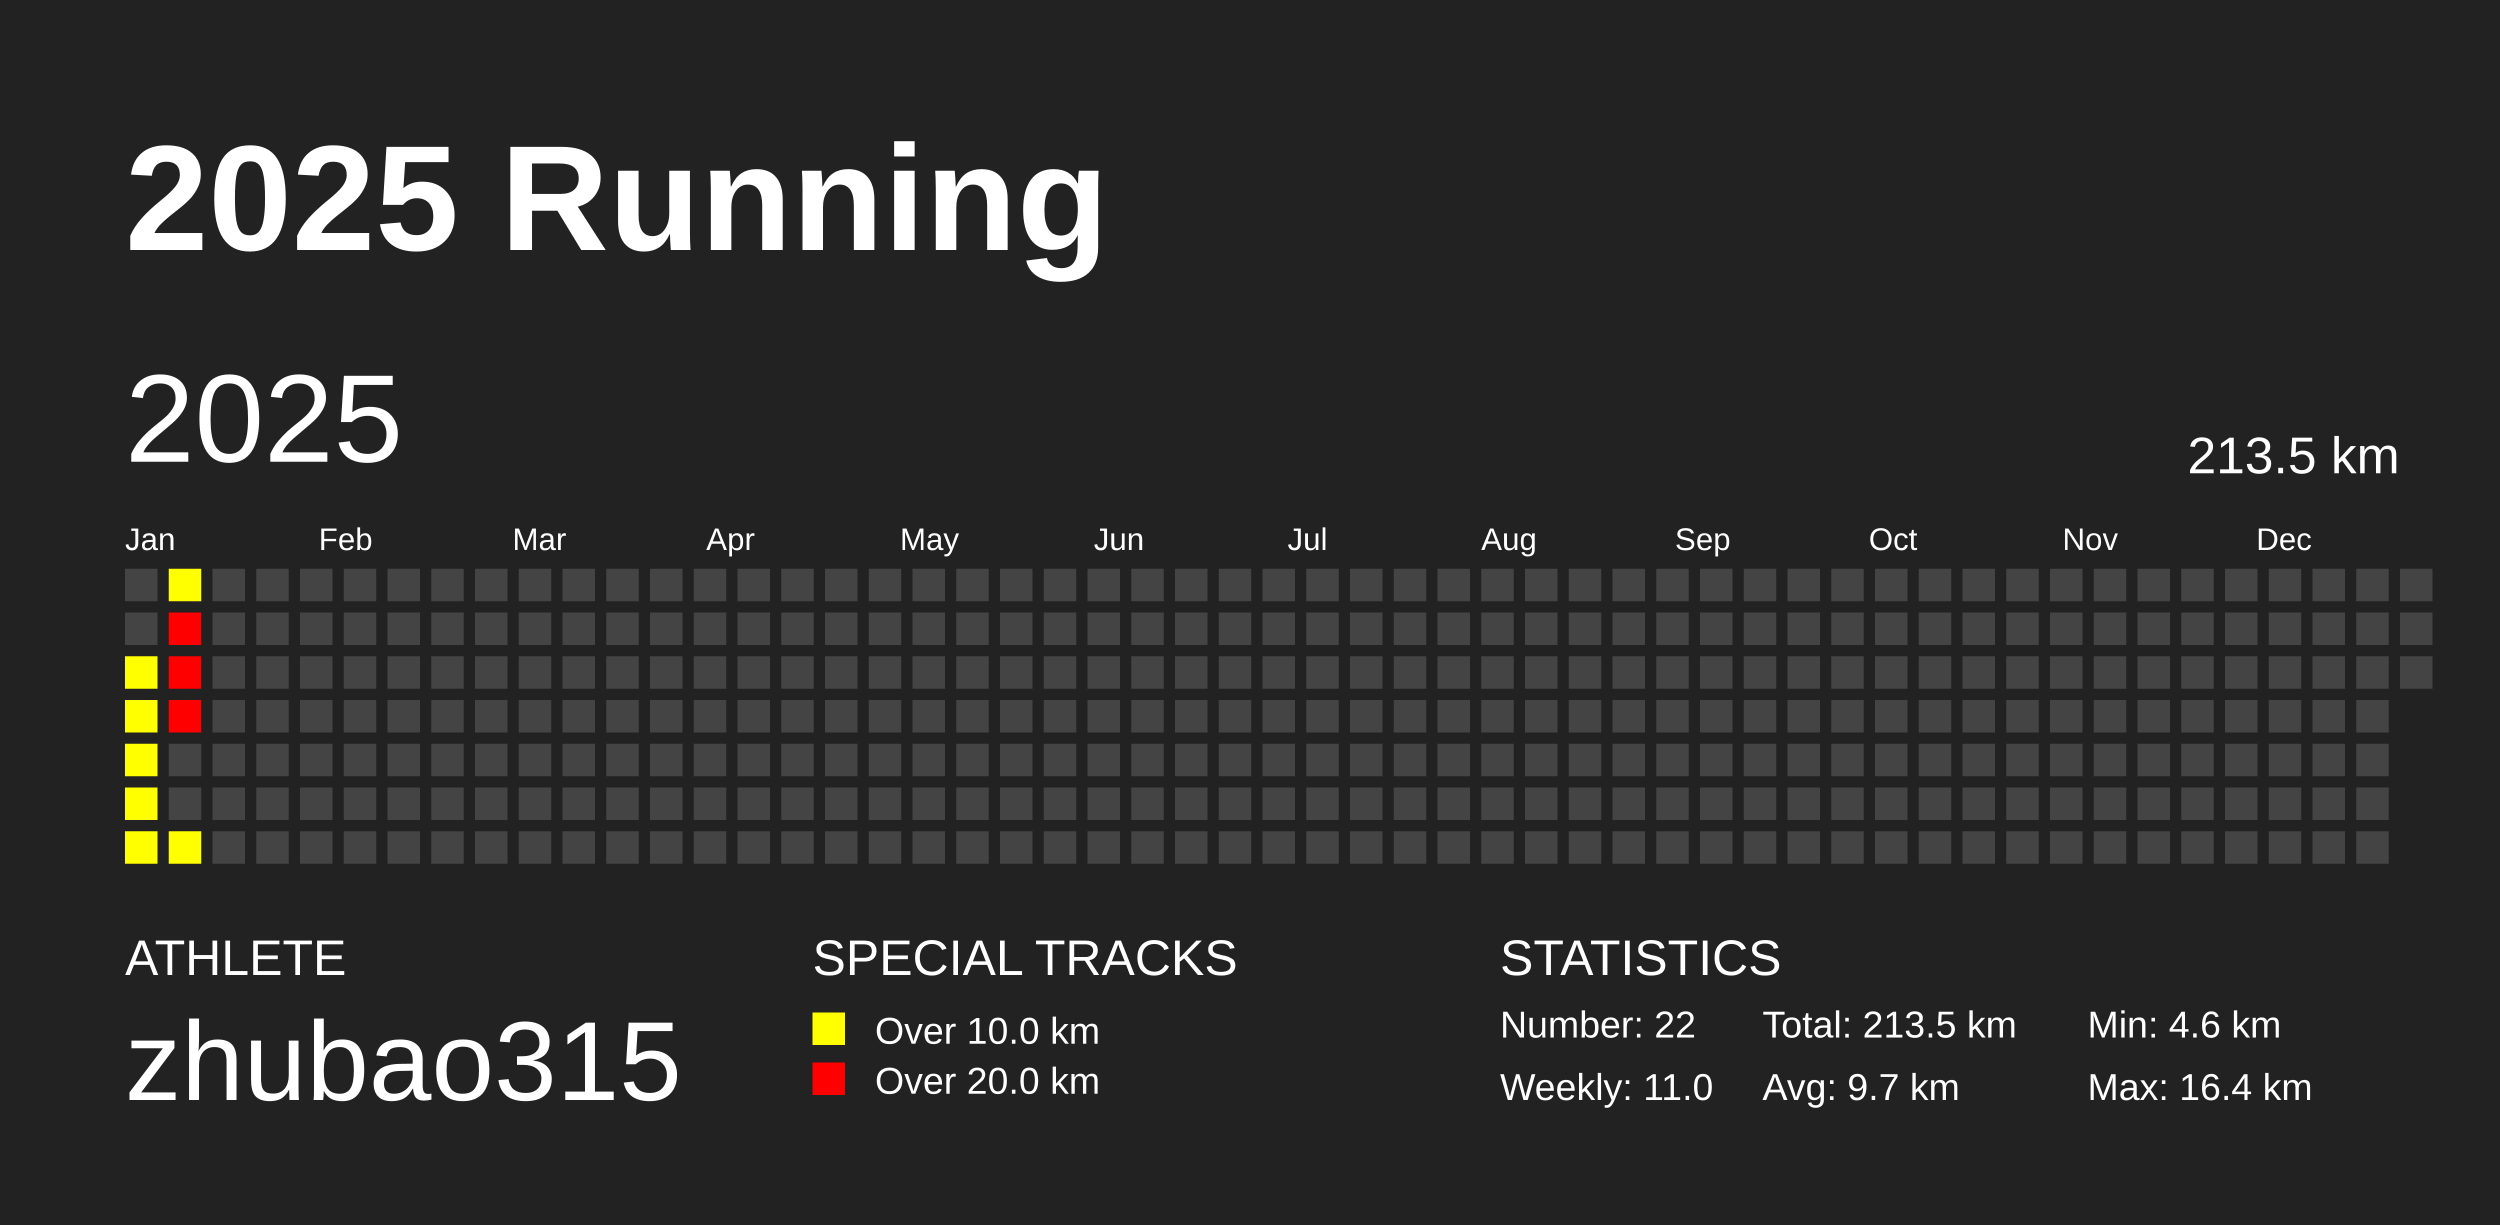
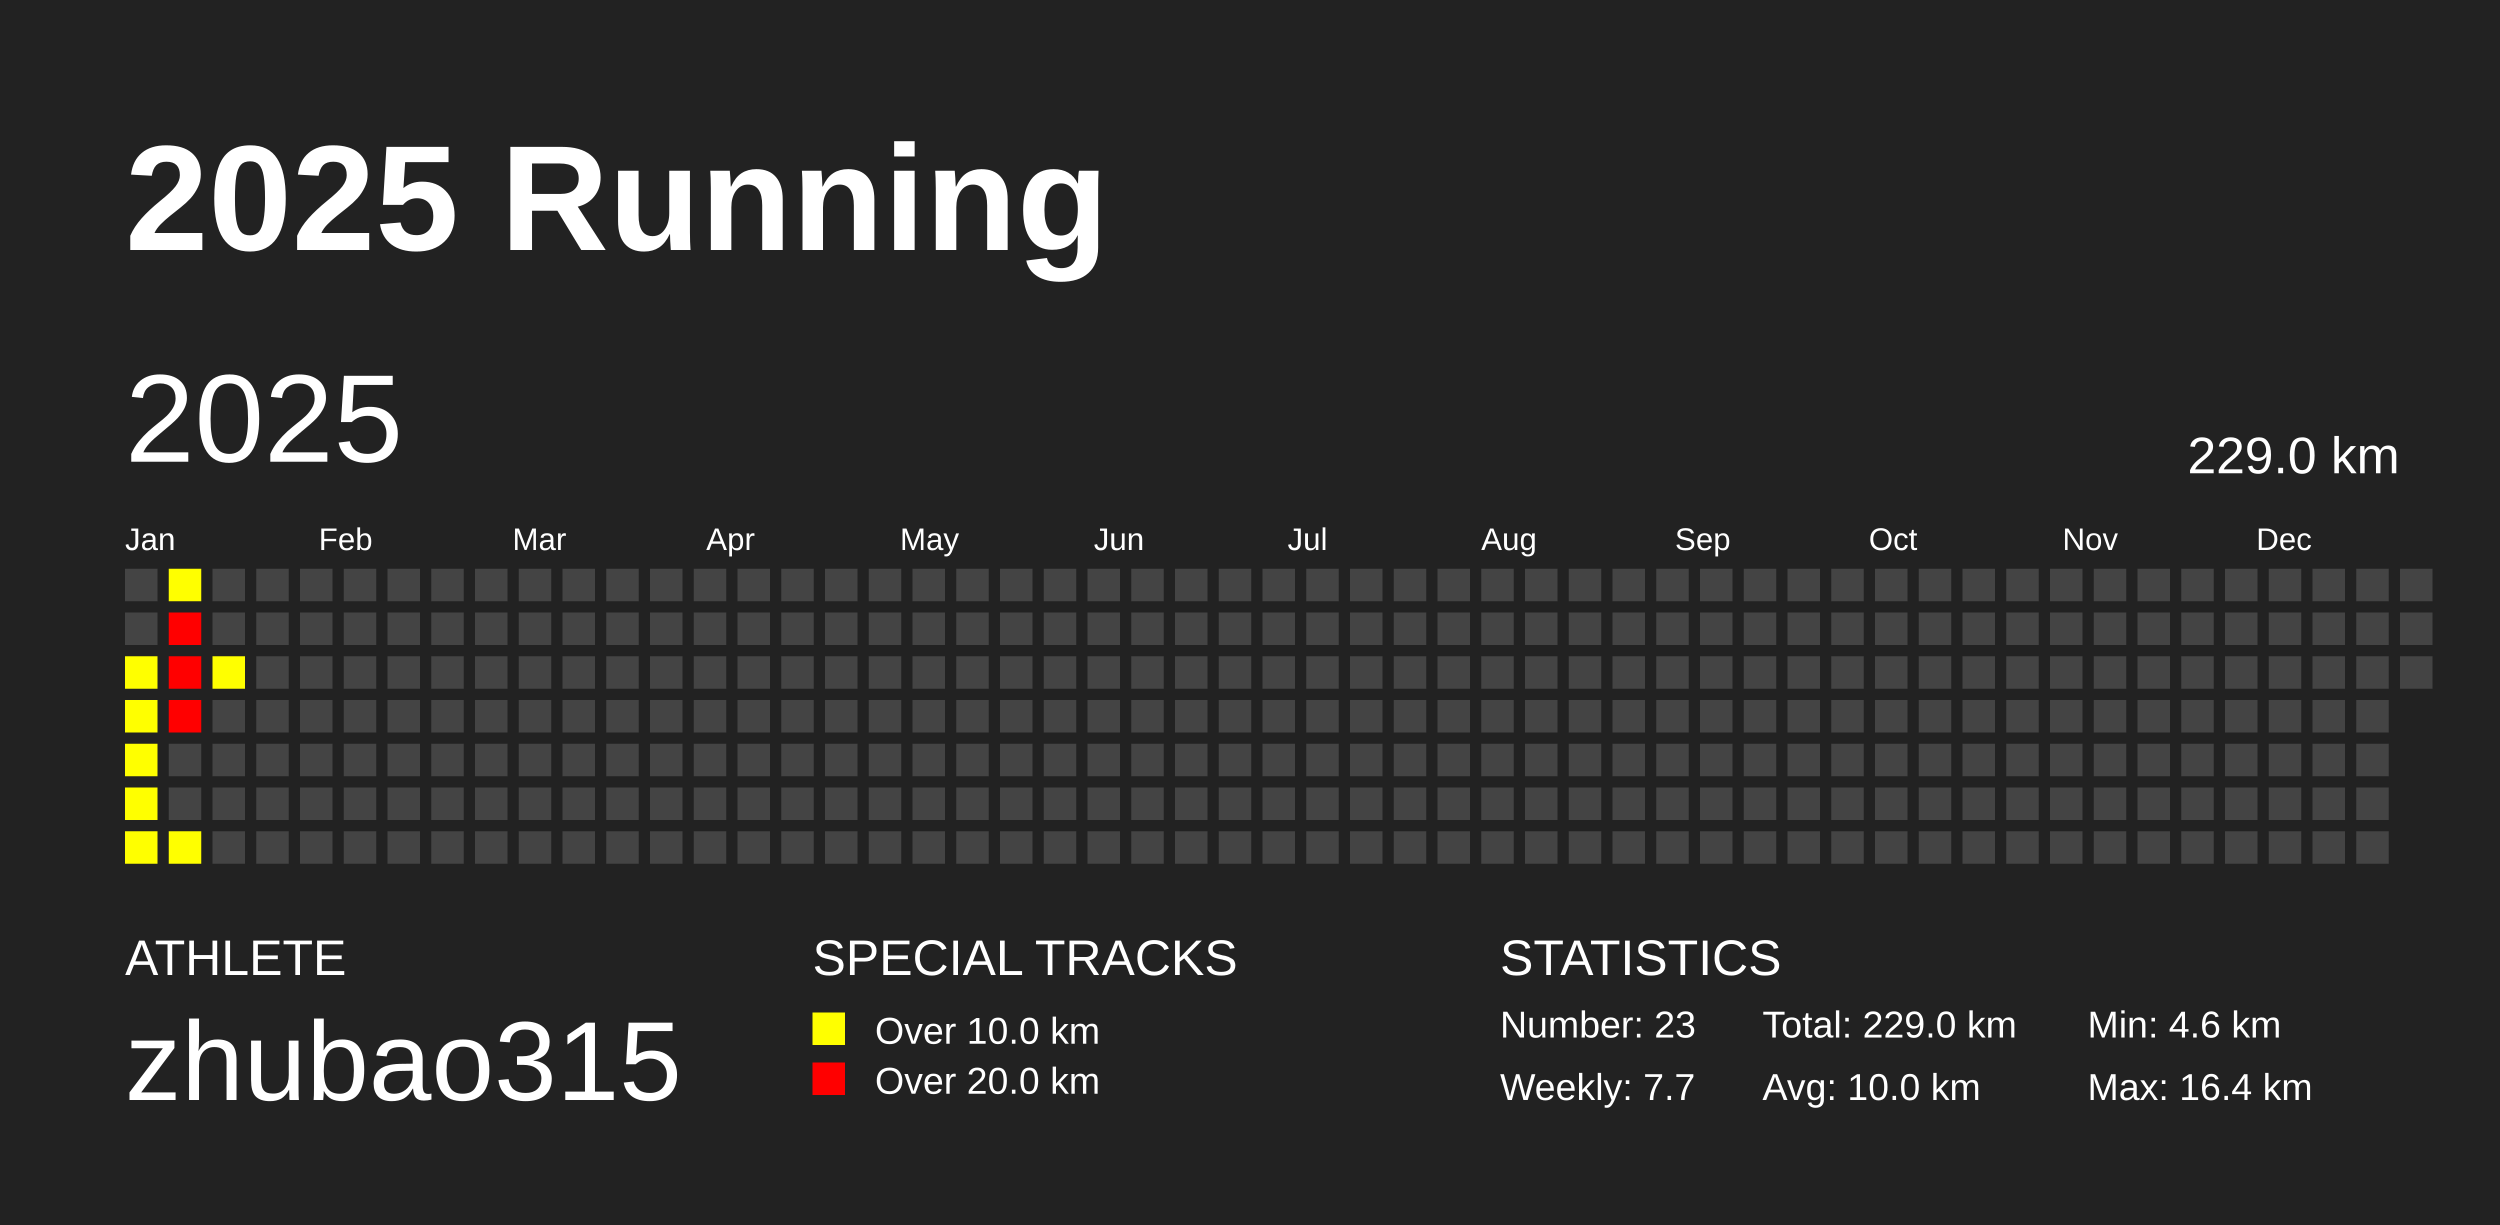
<svg xmlns="http://www.w3.org/2000/svg" baseProfile="full" height="98mm" version="1.1" viewBox="0,0,200,98" width="200mm">
  <defs />
  <rect fill="#222222" height="98" width="200" x="0" y="0" />
  <text fill="#FFFFFF" style="font-size:12px; font-family:Arial; font-weight:bold;" x="10" y="20">2025 Running</text>
  <text fill="#FFFFFF" style="font-size:4px; font-family:Arial" x="10" y="78">ATHLETE</text>
  <text fill="#FFFFFF" style="font-size:9px; font-family:Arial" x="10" y="88">zhubao315</text>
  <text fill="#FFFFFF" style="font-size:4px; font-family:Arial" x="65" y="78">SPECIAL TRACKS</text>
  <rect fill="yellow" height="2.6" width="2.6" x="65" y="81" />
  <text fill="#FFFFFF" style="font-size:3px; font-family:Arial" x="70" y="83.5">Over 10.0 km</text>
  <rect fill="red" height="2.6" width="2.6" x="65" y="85" />
  <text fill="#FFFFFF" style="font-size:3px; font-family:Arial" x="70" y="87.5">Over 20.0 km</text>
  <text fill="#FFFFFF" style="font-size:4px; font-family:Arial" x="120" y="78">STATISTICS</text>
-   <text fill="#FFFFFF" style="font-size:3px; font-family:Arial" x="120" y="83">Number: 22</text>
-   <text fill="#FFFFFF" style="font-size:3px; font-family:Arial" x="120" y="88">Weekly: 11.0</text>
-   <text fill="#FFFFFF" style="font-size:3px; font-family:Arial" x="141" y="83">Total: 213.5 km</text>
-   <text fill="#FFFFFF" style="font-size:3px; font-family:Arial" x="141" y="88">Avg: 9.7 km</text>
+   <text fill="#FFFFFF" style="font-size:3px; font-family:Arial" x="120" y="83">Number: 23</text>
+   <text fill="#FFFFFF" style="font-size:3px; font-family:Arial" x="120" y="88">Weekly: 7.7</text>
+   <text fill="#FFFFFF" style="font-size:3px; font-family:Arial" x="141" y="83">Total: 229.0 km</text>
+   <text fill="#FFFFFF" style="font-size:3px; font-family:Arial" x="141" y="88">Avg: 10.0 km</text>
  <text fill="#FFFFFF" style="font-size:3px; font-family:Arial" x="167" y="83">Min: 4.6 km</text>
  <text fill="#FFFFFF" style="font-size:3px; font-family:Arial" x="167" y="88">Max: 16.4 km</text>
  <text dominant-baseline="hanging" fill="#FFFFFF" style="font-size:10.0px; font-family:Arial;" x="10" y="30">2025</text>
-   <text dominant-baseline="hanging" fill="#FFFFFF" style="font-size:4.125px; font-family:Arial;" x="175" y="35">213.5 km</text>
+   <text dominant-baseline="hanging" fill="#FFFFFF" style="font-size:4.125px; font-family:Arial;" x="175" y="35">229.0 km</text>
  <text fill="#FFFFFF" style="font-size:2.5px; font-family:Arial" x="10.0" y="44">Jan</text>
  <text fill="#FFFFFF" style="font-size:2.5px; font-family:Arial" x="25.5" y="44">Feb</text>
  <text fill="#FFFFFF" style="font-size:2.5px; font-family:Arial" x="41.0" y="44">Mar</text>
  <text fill="#FFFFFF" style="font-size:2.5px; font-family:Arial" x="56.5" y="44">Apr</text>
  <text fill="#FFFFFF" style="font-size:2.5px; font-family:Arial" x="72.0" y="44">May</text>
  <text fill="#FFFFFF" style="font-size:2.5px; font-family:Arial" x="87.5" y="44">Jun</text>
  <text fill="#FFFFFF" style="font-size:2.5px; font-family:Arial" x="103.0" y="44">Jul</text>
  <text fill="#FFFFFF" style="font-size:2.5px; font-family:Arial" x="118.5" y="44">Aug</text>
  <text fill="#FFFFFF" style="font-size:2.5px; font-family:Arial" x="134.0" y="44">Sep</text>
  <text fill="#FFFFFF" style="font-size:2.5px; font-family:Arial" x="149.5" y="44">Oct</text>
  <text fill="#FFFFFF" style="font-size:2.5px; font-family:Arial" x="165.0" y="44">Nov</text>
  <text fill="#FFFFFF" style="font-size:2.5px; font-family:Arial" x="180.5" y="44">Dec</text>
  <rect fill="#444444" height="2.6" width="2.6" x="10.0" y="45.5" />
  <rect fill="#444444" height="2.6" width="2.6" x="10.0" y="49.0" />
  <rect fill="yellow" height="2.6" width="2.6" x="10.0" y="52.5" />
  <rect fill="yellow" height="2.6" width="2.6" x="10.0" y="56.0" />
  <rect fill="yellow" height="2.6" width="2.6" x="10.0" y="59.5" />
  <rect fill="yellow" height="2.6" width="2.6" x="10.0" y="63.0" />
  <rect fill="yellow" height="2.6" width="2.6" x="10.0" y="66.5" />
  <rect fill="yellow" height="2.6" width="2.6" x="13.5" y="45.5" />
  <rect fill="red" height="2.6" width="2.6" x="13.5" y="49.0" />
  <rect fill="red" height="2.6" width="2.6" x="13.5" y="52.5" />
  <rect fill="red" height="2.6" width="2.6" x="13.5" y="56.0" />
  <rect fill="#444444" height="2.6" width="2.6" x="13.5" y="59.5" />
  <rect fill="#444444" height="2.6" width="2.6" x="13.5" y="63.0" />
  <rect fill="yellow" height="2.6" width="2.6" x="13.5" y="66.5" />
  <rect fill="#444444" height="2.6" width="2.6" x="17.0" y="45.5" />
  <rect fill="#444444" height="2.6" width="2.6" x="17.0" y="49.0" />
-   <rect fill="#444444" height="2.6" width="2.6" x="17.0" y="52.5" />
+   <rect fill="yellow" height="2.6" width="2.6" x="17.0" y="52.5" />
  <rect fill="#444444" height="2.6" width="2.6" x="17.0" y="56.0" />
  <rect fill="#444444" height="2.6" width="2.6" x="17.0" y="59.5" />
  <rect fill="#444444" height="2.6" width="2.6" x="17.0" y="63.0" />
  <rect fill="#444444" height="2.6" width="2.6" x="17.0" y="66.5" />
  <rect fill="#444444" height="2.6" width="2.6" x="20.5" y="45.5" />
  <rect fill="#444444" height="2.6" width="2.6" x="20.5" y="49.0" />
  <rect fill="#444444" height="2.6" width="2.6" x="20.5" y="52.5" />
  <rect fill="#444444" height="2.6" width="2.6" x="20.5" y="56.0" />
  <rect fill="#444444" height="2.6" width="2.6" x="20.5" y="59.5" />
  <rect fill="#444444" height="2.6" width="2.6" x="20.5" y="63.0" />
  <rect fill="#444444" height="2.6" width="2.6" x="20.5" y="66.5" />
  <rect fill="#444444" height="2.6" width="2.6" x="24.0" y="45.5" />
  <rect fill="#444444" height="2.6" width="2.6" x="24.0" y="49.0" />
  <rect fill="#444444" height="2.6" width="2.6" x="24.0" y="52.5" />
  <rect fill="#444444" height="2.6" width="2.6" x="24.0" y="56.0" />
  <rect fill="#444444" height="2.6" width="2.6" x="24.0" y="59.5" />
  <rect fill="#444444" height="2.6" width="2.6" x="24.0" y="63.0" />
  <rect fill="#444444" height="2.6" width="2.6" x="24.0" y="66.5" />
  <rect fill="#444444" height="2.6" width="2.6" x="27.5" y="45.5" />
  <rect fill="#444444" height="2.6" width="2.6" x="27.5" y="49.0" />
  <rect fill="#444444" height="2.6" width="2.6" x="27.5" y="52.5" />
  <rect fill="#444444" height="2.6" width="2.6" x="27.5" y="56.0" />
  <rect fill="#444444" height="2.6" width="2.6" x="27.5" y="59.5" />
  <rect fill="#444444" height="2.6" width="2.6" x="27.5" y="63.0" />
  <rect fill="#444444" height="2.6" width="2.6" x="27.5" y="66.5" />
  <rect fill="#444444" height="2.6" width="2.6" x="31.0" y="45.5" />
  <rect fill="#444444" height="2.6" width="2.6" x="31.0" y="49.0" />
  <rect fill="#444444" height="2.6" width="2.6" x="31.0" y="52.5" />
  <rect fill="#444444" height="2.6" width="2.6" x="31.0" y="56.0" />
  <rect fill="#444444" height="2.6" width="2.6" x="31.0" y="59.5" />
  <rect fill="#444444" height="2.6" width="2.6" x="31.0" y="63.0" />
  <rect fill="#444444" height="2.6" width="2.6" x="31.0" y="66.5" />
  <rect fill="#444444" height="2.6" width="2.6" x="34.5" y="45.5" />
  <rect fill="#444444" height="2.6" width="2.6" x="34.5" y="49.0" />
  <rect fill="#444444" height="2.6" width="2.6" x="34.5" y="52.5" />
  <rect fill="#444444" height="2.6" width="2.6" x="34.5" y="56.0" />
  <rect fill="#444444" height="2.6" width="2.6" x="34.5" y="59.5" />
  <rect fill="#444444" height="2.6" width="2.6" x="34.5" y="63.0" />
  <rect fill="#444444" height="2.6" width="2.6" x="34.5" y="66.5" />
  <rect fill="#444444" height="2.6" width="2.6" x="38.0" y="45.5" />
  <rect fill="#444444" height="2.6" width="2.6" x="38.0" y="49.0" />
  <rect fill="#444444" height="2.6" width="2.6" x="38.0" y="52.5" />
  <rect fill="#444444" height="2.6" width="2.6" x="38.0" y="56.0" />
  <rect fill="#444444" height="2.6" width="2.6" x="38.0" y="59.5" />
  <rect fill="#444444" height="2.6" width="2.6" x="38.0" y="63.0" />
  <rect fill="#444444" height="2.6" width="2.6" x="38.0" y="66.5" />
  <rect fill="#444444" height="2.6" width="2.6" x="41.5" y="45.5" />
  <rect fill="#444444" height="2.6" width="2.6" x="41.5" y="49.0" />
  <rect fill="#444444" height="2.6" width="2.6" x="41.5" y="52.5" />
  <rect fill="#444444" height="2.6" width="2.6" x="41.5" y="56.0" />
  <rect fill="#444444" height="2.6" width="2.6" x="41.5" y="59.5" />
  <rect fill="#444444" height="2.6" width="2.6" x="41.5" y="63.0" />
  <rect fill="#444444" height="2.6" width="2.6" x="41.5" y="66.5" />
  <rect fill="#444444" height="2.6" width="2.6" x="45.0" y="45.5" />
  <rect fill="#444444" height="2.6" width="2.6" x="45.0" y="49.0" />
  <rect fill="#444444" height="2.6" width="2.6" x="45.0" y="52.5" />
  <rect fill="#444444" height="2.6" width="2.6" x="45.0" y="56.0" />
  <rect fill="#444444" height="2.6" width="2.6" x="45.0" y="59.5" />
  <rect fill="#444444" height="2.6" width="2.6" x="45.0" y="63.0" />
  <rect fill="#444444" height="2.6" width="2.6" x="45.0" y="66.5" />
  <rect fill="#444444" height="2.6" width="2.6" x="48.5" y="45.5" />
  <rect fill="#444444" height="2.6" width="2.6" x="48.5" y="49.0" />
  <rect fill="#444444" height="2.6" width="2.6" x="48.5" y="52.5" />
  <rect fill="#444444" height="2.6" width="2.6" x="48.5" y="56.0" />
  <rect fill="#444444" height="2.6" width="2.6" x="48.5" y="59.5" />
  <rect fill="#444444" height="2.6" width="2.6" x="48.5" y="63.0" />
  <rect fill="#444444" height="2.6" width="2.6" x="48.5" y="66.5" />
  <rect fill="#444444" height="2.6" width="2.6" x="52.0" y="45.5" />
  <rect fill="#444444" height="2.6" width="2.6" x="52.0" y="49.0" />
  <rect fill="#444444" height="2.6" width="2.6" x="52.0" y="52.5" />
  <rect fill="#444444" height="2.6" width="2.6" x="52.0" y="56.0" />
  <rect fill="#444444" height="2.6" width="2.6" x="52.0" y="59.5" />
  <rect fill="#444444" height="2.6" width="2.6" x="52.0" y="63.0" />
  <rect fill="#444444" height="2.6" width="2.6" x="52.0" y="66.5" />
  <rect fill="#444444" height="2.6" width="2.6" x="55.5" y="45.5" />
  <rect fill="#444444" height="2.6" width="2.6" x="55.5" y="49.0" />
  <rect fill="#444444" height="2.6" width="2.6" x="55.5" y="52.5" />
  <rect fill="#444444" height="2.6" width="2.6" x="55.5" y="56.0" />
  <rect fill="#444444" height="2.6" width="2.6" x="55.5" y="59.5" />
  <rect fill="#444444" height="2.6" width="2.6" x="55.5" y="63.0" />
  <rect fill="#444444" height="2.6" width="2.6" x="55.5" y="66.5" />
  <rect fill="#444444" height="2.6" width="2.6" x="59.0" y="45.5" />
  <rect fill="#444444" height="2.6" width="2.6" x="59.0" y="49.0" />
  <rect fill="#444444" height="2.6" width="2.6" x="59.0" y="52.5" />
  <rect fill="#444444" height="2.6" width="2.6" x="59.0" y="56.0" />
  <rect fill="#444444" height="2.6" width="2.6" x="59.0" y="59.5" />
  <rect fill="#444444" height="2.6" width="2.6" x="59.0" y="63.0" />
  <rect fill="#444444" height="2.6" width="2.6" x="59.0" y="66.5" />
  <rect fill="#444444" height="2.6" width="2.6" x="62.5" y="45.5" />
  <rect fill="#444444" height="2.6" width="2.6" x="62.5" y="49.0" />
  <rect fill="#444444" height="2.6" width="2.6" x="62.5" y="52.5" />
  <rect fill="#444444" height="2.6" width="2.6" x="62.5" y="56.0" />
  <rect fill="#444444" height="2.6" width="2.6" x="62.5" y="59.5" />
  <rect fill="#444444" height="2.6" width="2.6" x="62.5" y="63.0" />
  <rect fill="#444444" height="2.6" width="2.6" x="62.5" y="66.5" />
  <rect fill="#444444" height="2.6" width="2.6" x="66.0" y="45.5" />
  <rect fill="#444444" height="2.6" width="2.6" x="66.0" y="49.0" />
  <rect fill="#444444" height="2.6" width="2.6" x="66.0" y="52.5" />
  <rect fill="#444444" height="2.6" width="2.6" x="66.0" y="56.0" />
  <rect fill="#444444" height="2.6" width="2.6" x="66.0" y="59.5" />
  <rect fill="#444444" height="2.6" width="2.6" x="66.0" y="63.0" />
  <rect fill="#444444" height="2.6" width="2.6" x="66.0" y="66.5" />
  <rect fill="#444444" height="2.6" width="2.6" x="69.5" y="45.5" />
  <rect fill="#444444" height="2.6" width="2.6" x="69.5" y="49.0" />
  <rect fill="#444444" height="2.6" width="2.6" x="69.5" y="52.5" />
  <rect fill="#444444" height="2.6" width="2.6" x="69.5" y="56.0" />
  <rect fill="#444444" height="2.6" width="2.6" x="69.5" y="59.5" />
  <rect fill="#444444" height="2.6" width="2.6" x="69.5" y="63.0" />
  <rect fill="#444444" height="2.6" width="2.6" x="69.5" y="66.5" />
  <rect fill="#444444" height="2.6" width="2.6" x="73.0" y="45.5" />
  <rect fill="#444444" height="2.6" width="2.6" x="73.0" y="49.0" />
  <rect fill="#444444" height="2.6" width="2.6" x="73.0" y="52.5" />
  <rect fill="#444444" height="2.6" width="2.6" x="73.0" y="56.0" />
  <rect fill="#444444" height="2.6" width="2.6" x="73.0" y="59.5" />
  <rect fill="#444444" height="2.6" width="2.6" x="73.0" y="63.0" />
  <rect fill="#444444" height="2.6" width="2.6" x="73.0" y="66.5" />
  <rect fill="#444444" height="2.6" width="2.6" x="76.5" y="45.5" />
  <rect fill="#444444" height="2.6" width="2.6" x="76.5" y="49.0" />
  <rect fill="#444444" height="2.6" width="2.6" x="76.5" y="52.5" />
  <rect fill="#444444" height="2.6" width="2.6" x="76.5" y="56.0" />
  <rect fill="#444444" height="2.6" width="2.6" x="76.5" y="59.5" />
  <rect fill="#444444" height="2.6" width="2.6" x="76.5" y="63.0" />
  <rect fill="#444444" height="2.6" width="2.6" x="76.5" y="66.5" />
  <rect fill="#444444" height="2.6" width="2.6" x="80.0" y="45.5" />
  <rect fill="#444444" height="2.6" width="2.6" x="80.0" y="49.0" />
  <rect fill="#444444" height="2.6" width="2.6" x="80.0" y="52.5" />
  <rect fill="#444444" height="2.6" width="2.6" x="80.0" y="56.0" />
  <rect fill="#444444" height="2.6" width="2.6" x="80.0" y="59.5" />
  <rect fill="#444444" height="2.6" width="2.6" x="80.0" y="63.0" />
  <rect fill="#444444" height="2.6" width="2.6" x="80.0" y="66.5" />
  <rect fill="#444444" height="2.6" width="2.6" x="83.5" y="45.5" />
  <rect fill="#444444" height="2.6" width="2.6" x="83.5" y="49.0" />
  <rect fill="#444444" height="2.6" width="2.6" x="83.5" y="52.5" />
  <rect fill="#444444" height="2.6" width="2.6" x="83.5" y="56.0" />
  <rect fill="#444444" height="2.6" width="2.6" x="83.5" y="59.5" />
  <rect fill="#444444" height="2.6" width="2.6" x="83.5" y="63.0" />
  <rect fill="#444444" height="2.6" width="2.6" x="83.5" y="66.5" />
  <rect fill="#444444" height="2.6" width="2.6" x="87.0" y="45.5" />
  <rect fill="#444444" height="2.6" width="2.6" x="87.0" y="49.0" />
  <rect fill="#444444" height="2.6" width="2.6" x="87.0" y="52.5" />
  <rect fill="#444444" height="2.6" width="2.6" x="87.0" y="56.0" />
  <rect fill="#444444" height="2.6" width="2.6" x="87.0" y="59.5" />
  <rect fill="#444444" height="2.6" width="2.6" x="87.0" y="63.0" />
  <rect fill="#444444" height="2.6" width="2.6" x="87.0" y="66.5" />
  <rect fill="#444444" height="2.6" width="2.6" x="90.5" y="45.5" />
  <rect fill="#444444" height="2.6" width="2.6" x="90.5" y="49.0" />
  <rect fill="#444444" height="2.6" width="2.6" x="90.5" y="52.5" />
  <rect fill="#444444" height="2.6" width="2.6" x="90.5" y="56.0" />
  <rect fill="#444444" height="2.6" width="2.6" x="90.5" y="59.5" />
  <rect fill="#444444" height="2.6" width="2.6" x="90.5" y="63.0" />
  <rect fill="#444444" height="2.6" width="2.6" x="90.5" y="66.5" />
  <rect fill="#444444" height="2.6" width="2.6" x="94.0" y="45.5" />
  <rect fill="#444444" height="2.6" width="2.6" x="94.0" y="49.0" />
  <rect fill="#444444" height="2.6" width="2.6" x="94.0" y="52.5" />
  <rect fill="#444444" height="2.6" width="2.6" x="94.0" y="56.0" />
  <rect fill="#444444" height="2.6" width="2.6" x="94.0" y="59.5" />
  <rect fill="#444444" height="2.6" width="2.6" x="94.0" y="63.0" />
  <rect fill="#444444" height="2.6" width="2.6" x="94.0" y="66.5" />
  <rect fill="#444444" height="2.6" width="2.6" x="97.5" y="45.5" />
  <rect fill="#444444" height="2.6" width="2.6" x="97.5" y="49.0" />
  <rect fill="#444444" height="2.6" width="2.6" x="97.5" y="52.5" />
  <rect fill="#444444" height="2.6" width="2.6" x="97.5" y="56.0" />
  <rect fill="#444444" height="2.6" width="2.6" x="97.5" y="59.5" />
  <rect fill="#444444" height="2.6" width="2.6" x="97.5" y="63.0" />
  <rect fill="#444444" height="2.6" width="2.6" x="97.5" y="66.5" />
  <rect fill="#444444" height="2.6" width="2.6" x="101.0" y="45.5" />
  <rect fill="#444444" height="2.6" width="2.6" x="101.0" y="49.0" />
  <rect fill="#444444" height="2.6" width="2.6" x="101.0" y="52.5" />
  <rect fill="#444444" height="2.6" width="2.6" x="101.0" y="56.0" />
  <rect fill="#444444" height="2.6" width="2.6" x="101.0" y="59.5" />
  <rect fill="#444444" height="2.6" width="2.6" x="101.0" y="63.0" />
  <rect fill="#444444" height="2.6" width="2.6" x="101.0" y="66.5" />
  <rect fill="#444444" height="2.6" width="2.6" x="104.5" y="45.5" />
  <rect fill="#444444" height="2.6" width="2.6" x="104.5" y="49.0" />
  <rect fill="#444444" height="2.6" width="2.6" x="104.5" y="52.5" />
  <rect fill="#444444" height="2.6" width="2.6" x="104.5" y="56.0" />
  <rect fill="#444444" height="2.6" width="2.6" x="104.5" y="59.5" />
  <rect fill="#444444" height="2.6" width="2.6" x="104.5" y="63.0" />
  <rect fill="#444444" height="2.6" width="2.6" x="104.5" y="66.5" />
  <rect fill="#444444" height="2.6" width="2.6" x="108.0" y="45.5" />
  <rect fill="#444444" height="2.6" width="2.6" x="108.0" y="49.0" />
  <rect fill="#444444" height="2.6" width="2.6" x="108.0" y="52.5" />
  <rect fill="#444444" height="2.6" width="2.6" x="108.0" y="56.0" />
  <rect fill="#444444" height="2.6" width="2.6" x="108.0" y="59.5" />
  <rect fill="#444444" height="2.6" width="2.6" x="108.0" y="63.0" />
  <rect fill="#444444" height="2.6" width="2.6" x="108.0" y="66.5" />
  <rect fill="#444444" height="2.6" width="2.6" x="111.5" y="45.5" />
  <rect fill="#444444" height="2.6" width="2.6" x="111.5" y="49.0" />
  <rect fill="#444444" height="2.6" width="2.6" x="111.5" y="52.5" />
  <rect fill="#444444" height="2.6" width="2.6" x="111.5" y="56.0" />
  <rect fill="#444444" height="2.6" width="2.6" x="111.5" y="59.5" />
  <rect fill="#444444" height="2.6" width="2.6" x="111.5" y="63.0" />
  <rect fill="#444444" height="2.6" width="2.6" x="111.5" y="66.5" />
  <rect fill="#444444" height="2.6" width="2.6" x="115.0" y="45.5" />
  <rect fill="#444444" height="2.6" width="2.6" x="115.0" y="49.0" />
  <rect fill="#444444" height="2.6" width="2.6" x="115.0" y="52.5" />
  <rect fill="#444444" height="2.6" width="2.6" x="115.0" y="56.0" />
  <rect fill="#444444" height="2.6" width="2.6" x="115.0" y="59.5" />
  <rect fill="#444444" height="2.6" width="2.6" x="115.0" y="63.0" />
  <rect fill="#444444" height="2.6" width="2.6" x="115.0" y="66.5" />
  <rect fill="#444444" height="2.6" width="2.6" x="118.5" y="45.5" />
  <rect fill="#444444" height="2.6" width="2.6" x="118.5" y="49.0" />
  <rect fill="#444444" height="2.6" width="2.6" x="118.5" y="52.5" />
  <rect fill="#444444" height="2.6" width="2.6" x="118.5" y="56.0" />
  <rect fill="#444444" height="2.6" width="2.6" x="118.5" y="59.5" />
  <rect fill="#444444" height="2.6" width="2.6" x="118.5" y="63.0" />
  <rect fill="#444444" height="2.6" width="2.6" x="118.5" y="66.5" />
  <rect fill="#444444" height="2.6" width="2.6" x="122.0" y="45.5" />
  <rect fill="#444444" height="2.6" width="2.6" x="122.0" y="49.0" />
  <rect fill="#444444" height="2.6" width="2.6" x="122.0" y="52.5" />
  <rect fill="#444444" height="2.6" width="2.6" x="122.0" y="56.0" />
  <rect fill="#444444" height="2.6" width="2.6" x="122.0" y="59.5" />
  <rect fill="#444444" height="2.6" width="2.6" x="122.0" y="63.0" />
  <rect fill="#444444" height="2.6" width="2.6" x="122.0" y="66.5" />
  <rect fill="#444444" height="2.6" width="2.6" x="125.5" y="45.5" />
  <rect fill="#444444" height="2.6" width="2.6" x="125.5" y="49.0" />
  <rect fill="#444444" height="2.6" width="2.6" x="125.5" y="52.5" />
  <rect fill="#444444" height="2.6" width="2.6" x="125.5" y="56.0" />
  <rect fill="#444444" height="2.6" width="2.6" x="125.5" y="59.5" />
  <rect fill="#444444" height="2.6" width="2.6" x="125.5" y="63.0" />
  <rect fill="#444444" height="2.6" width="2.6" x="125.5" y="66.5" />
  <rect fill="#444444" height="2.6" width="2.6" x="129.0" y="45.5" />
  <rect fill="#444444" height="2.6" width="2.6" x="129.0" y="49.0" />
  <rect fill="#444444" height="2.6" width="2.6" x="129.0" y="52.5" />
  <rect fill="#444444" height="2.6" width="2.6" x="129.0" y="56.0" />
  <rect fill="#444444" height="2.6" width="2.6" x="129.0" y="59.5" />
  <rect fill="#444444" height="2.6" width="2.6" x="129.0" y="63.0" />
  <rect fill="#444444" height="2.6" width="2.6" x="129.0" y="66.5" />
  <rect fill="#444444" height="2.6" width="2.6" x="132.5" y="45.5" />
  <rect fill="#444444" height="2.6" width="2.6" x="132.5" y="49.0" />
  <rect fill="#444444" height="2.6" width="2.6" x="132.5" y="52.5" />
  <rect fill="#444444" height="2.6" width="2.6" x="132.5" y="56.0" />
  <rect fill="#444444" height="2.6" width="2.6" x="132.5" y="59.5" />
  <rect fill="#444444" height="2.6" width="2.6" x="132.5" y="63.0" />
  <rect fill="#444444" height="2.6" width="2.6" x="132.5" y="66.5" />
  <rect fill="#444444" height="2.6" width="2.6" x="136.0" y="45.5" />
  <rect fill="#444444" height="2.6" width="2.6" x="136.0" y="49.0" />
  <rect fill="#444444" height="2.6" width="2.6" x="136.0" y="52.5" />
  <rect fill="#444444" height="2.6" width="2.6" x="136.0" y="56.0" />
  <rect fill="#444444" height="2.6" width="2.6" x="136.0" y="59.5" />
  <rect fill="#444444" height="2.6" width="2.6" x="136.0" y="63.0" />
  <rect fill="#444444" height="2.6" width="2.6" x="136.0" y="66.5" />
  <rect fill="#444444" height="2.6" width="2.6" x="139.5" y="45.5" />
  <rect fill="#444444" height="2.6" width="2.6" x="139.5" y="49.0" />
  <rect fill="#444444" height="2.6" width="2.6" x="139.5" y="52.5" />
  <rect fill="#444444" height="2.6" width="2.6" x="139.5" y="56.0" />
  <rect fill="#444444" height="2.6" width="2.6" x="139.5" y="59.5" />
  <rect fill="#444444" height="2.6" width="2.6" x="139.5" y="63.0" />
  <rect fill="#444444" height="2.6" width="2.6" x="139.5" y="66.5" />
  <rect fill="#444444" height="2.6" width="2.6" x="143.0" y="45.5" />
  <rect fill="#444444" height="2.6" width="2.6" x="143.0" y="49.0" />
  <rect fill="#444444" height="2.6" width="2.6" x="143.0" y="52.5" />
  <rect fill="#444444" height="2.6" width="2.6" x="143.0" y="56.0" />
  <rect fill="#444444" height="2.6" width="2.6" x="143.0" y="59.5" />
  <rect fill="#444444" height="2.6" width="2.6" x="143.0" y="63.0" />
  <rect fill="#444444" height="2.6" width="2.6" x="143.0" y="66.5" />
  <rect fill="#444444" height="2.6" width="2.6" x="146.5" y="45.5" />
  <rect fill="#444444" height="2.6" width="2.6" x="146.5" y="49.0" />
  <rect fill="#444444" height="2.6" width="2.6" x="146.5" y="52.5" />
  <rect fill="#444444" height="2.6" width="2.6" x="146.5" y="56.0" />
  <rect fill="#444444" height="2.6" width="2.6" x="146.5" y="59.5" />
  <rect fill="#444444" height="2.6" width="2.6" x="146.5" y="63.0" />
  <rect fill="#444444" height="2.6" width="2.6" x="146.5" y="66.5" />
  <rect fill="#444444" height="2.6" width="2.6" x="150.0" y="45.5" />
  <rect fill="#444444" height="2.6" width="2.6" x="150.0" y="49.0" />
  <rect fill="#444444" height="2.6" width="2.6" x="150.0" y="52.5" />
  <rect fill="#444444" height="2.6" width="2.6" x="150.0" y="56.0" />
  <rect fill="#444444" height="2.6" width="2.6" x="150.0" y="59.5" />
  <rect fill="#444444" height="2.6" width="2.6" x="150.0" y="63.0" />
  <rect fill="#444444" height="2.6" width="2.6" x="150.0" y="66.5" />
  <rect fill="#444444" height="2.6" width="2.6" x="153.5" y="45.5" />
  <rect fill="#444444" height="2.6" width="2.6" x="153.5" y="49.0" />
  <rect fill="#444444" height="2.6" width="2.6" x="153.5" y="52.5" />
  <rect fill="#444444" height="2.6" width="2.6" x="153.5" y="56.0" />
  <rect fill="#444444" height="2.6" width="2.6" x="153.5" y="59.5" />
  <rect fill="#444444" height="2.6" width="2.6" x="153.5" y="63.0" />
  <rect fill="#444444" height="2.6" width="2.6" x="153.5" y="66.5" />
  <rect fill="#444444" height="2.6" width="2.6" x="157.0" y="45.5" />
  <rect fill="#444444" height="2.6" width="2.6" x="157.0" y="49.0" />
  <rect fill="#444444" height="2.6" width="2.6" x="157.0" y="52.5" />
  <rect fill="#444444" height="2.6" width="2.6" x="157.0" y="56.0" />
  <rect fill="#444444" height="2.6" width="2.6" x="157.0" y="59.5" />
  <rect fill="#444444" height="2.6" width="2.6" x="157.0" y="63.0" />
  <rect fill="#444444" height="2.6" width="2.6" x="157.0" y="66.5" />
  <rect fill="#444444" height="2.6" width="2.6" x="160.5" y="45.5" />
  <rect fill="#444444" height="2.6" width="2.6" x="160.5" y="49.0" />
  <rect fill="#444444" height="2.6" width="2.6" x="160.5" y="52.5" />
  <rect fill="#444444" height="2.6" width="2.6" x="160.5" y="56.0" />
  <rect fill="#444444" height="2.6" width="2.6" x="160.5" y="59.5" />
  <rect fill="#444444" height="2.6" width="2.6" x="160.5" y="63.0" />
  <rect fill="#444444" height="2.6" width="2.6" x="160.5" y="66.5" />
  <rect fill="#444444" height="2.6" width="2.6" x="164.0" y="45.5" />
  <rect fill="#444444" height="2.6" width="2.6" x="164.0" y="49.0" />
  <rect fill="#444444" height="2.6" width="2.6" x="164.0" y="52.5" />
  <rect fill="#444444" height="2.6" width="2.6" x="164.0" y="56.0" />
  <rect fill="#444444" height="2.6" width="2.6" x="164.0" y="59.5" />
  <rect fill="#444444" height="2.6" width="2.6" x="164.0" y="63.0" />
  <rect fill="#444444" height="2.6" width="2.6" x="164.0" y="66.5" />
  <rect fill="#444444" height="2.6" width="2.6" x="167.5" y="45.5" />
  <rect fill="#444444" height="2.6" width="2.6" x="167.5" y="49.0" />
  <rect fill="#444444" height="2.6" width="2.6" x="167.5" y="52.5" />
  <rect fill="#444444" height="2.6" width="2.6" x="167.5" y="56.0" />
  <rect fill="#444444" height="2.6" width="2.6" x="167.5" y="59.5" />
  <rect fill="#444444" height="2.6" width="2.6" x="167.5" y="63.0" />
  <rect fill="#444444" height="2.6" width="2.6" x="167.5" y="66.5" />
  <rect fill="#444444" height="2.6" width="2.6" x="171.0" y="45.5" />
  <rect fill="#444444" height="2.6" width="2.6" x="171.0" y="49.0" />
  <rect fill="#444444" height="2.6" width="2.6" x="171.0" y="52.5" />
  <rect fill="#444444" height="2.6" width="2.6" x="171.0" y="56.0" />
  <rect fill="#444444" height="2.6" width="2.6" x="171.0" y="59.5" />
  <rect fill="#444444" height="2.6" width="2.6" x="171.0" y="63.0" />
  <rect fill="#444444" height="2.6" width="2.6" x="171.0" y="66.5" />
  <rect fill="#444444" height="2.6" width="2.6" x="174.5" y="45.5" />
  <rect fill="#444444" height="2.6" width="2.6" x="174.5" y="49.0" />
  <rect fill="#444444" height="2.6" width="2.6" x="174.5" y="52.5" />
  <rect fill="#444444" height="2.6" width="2.6" x="174.5" y="56.0" />
  <rect fill="#444444" height="2.6" width="2.6" x="174.5" y="59.5" />
  <rect fill="#444444" height="2.6" width="2.6" x="174.5" y="63.0" />
  <rect fill="#444444" height="2.6" width="2.6" x="174.5" y="66.5" />
  <rect fill="#444444" height="2.6" width="2.6" x="178.0" y="45.5" />
  <rect fill="#444444" height="2.6" width="2.6" x="178.0" y="49.0" />
  <rect fill="#444444" height="2.6" width="2.6" x="178.0" y="52.5" />
  <rect fill="#444444" height="2.6" width="2.6" x="178.0" y="56.0" />
  <rect fill="#444444" height="2.6" width="2.6" x="178.0" y="59.5" />
  <rect fill="#444444" height="2.6" width="2.6" x="178.0" y="63.0" />
  <rect fill="#444444" height="2.6" width="2.6" x="178.0" y="66.5" />
  <rect fill="#444444" height="2.6" width="2.6" x="181.5" y="45.5" />
  <rect fill="#444444" height="2.6" width="2.6" x="181.5" y="49.0" />
  <rect fill="#444444" height="2.6" width="2.6" x="181.5" y="52.5" />
  <rect fill="#444444" height="2.6" width="2.6" x="181.5" y="56.0" />
  <rect fill="#444444" height="2.6" width="2.6" x="181.5" y="59.5" />
  <rect fill="#444444" height="2.6" width="2.6" x="181.5" y="63.0" />
  <rect fill="#444444" height="2.6" width="2.6" x="181.5" y="66.5" />
  <rect fill="#444444" height="2.6" width="2.6" x="185.0" y="45.5" />
  <rect fill="#444444" height="2.6" width="2.6" x="185.0" y="49.0" />
  <rect fill="#444444" height="2.6" width="2.6" x="185.0" y="52.5" />
  <rect fill="#444444" height="2.6" width="2.6" x="185.0" y="56.0" />
  <rect fill="#444444" height="2.6" width="2.6" x="185.0" y="59.5" />
  <rect fill="#444444" height="2.6" width="2.6" x="185.0" y="63.0" />
  <rect fill="#444444" height="2.6" width="2.6" x="185.0" y="66.5" />
  <rect fill="#444444" height="2.6" width="2.6" x="188.5" y="45.5" />
  <rect fill="#444444" height="2.6" width="2.6" x="188.5" y="49.0" />
  <rect fill="#444444" height="2.6" width="2.6" x="188.5" y="52.5" />
  <rect fill="#444444" height="2.6" width="2.6" x="188.5" y="56.0" />
  <rect fill="#444444" height="2.6" width="2.6" x="188.5" y="59.5" />
  <rect fill="#444444" height="2.6" width="2.6" x="188.5" y="63.0" />
  <rect fill="#444444" height="2.6" width="2.6" x="188.5" y="66.5" />
  <rect fill="#444444" height="2.6" width="2.6" x="192.0" y="45.5" />
  <rect fill="#444444" height="2.6" width="2.6" x="192.0" y="49.0" />
  <rect fill="#444444" height="2.6" width="2.6" x="192.0" y="52.5" />
</svg>
